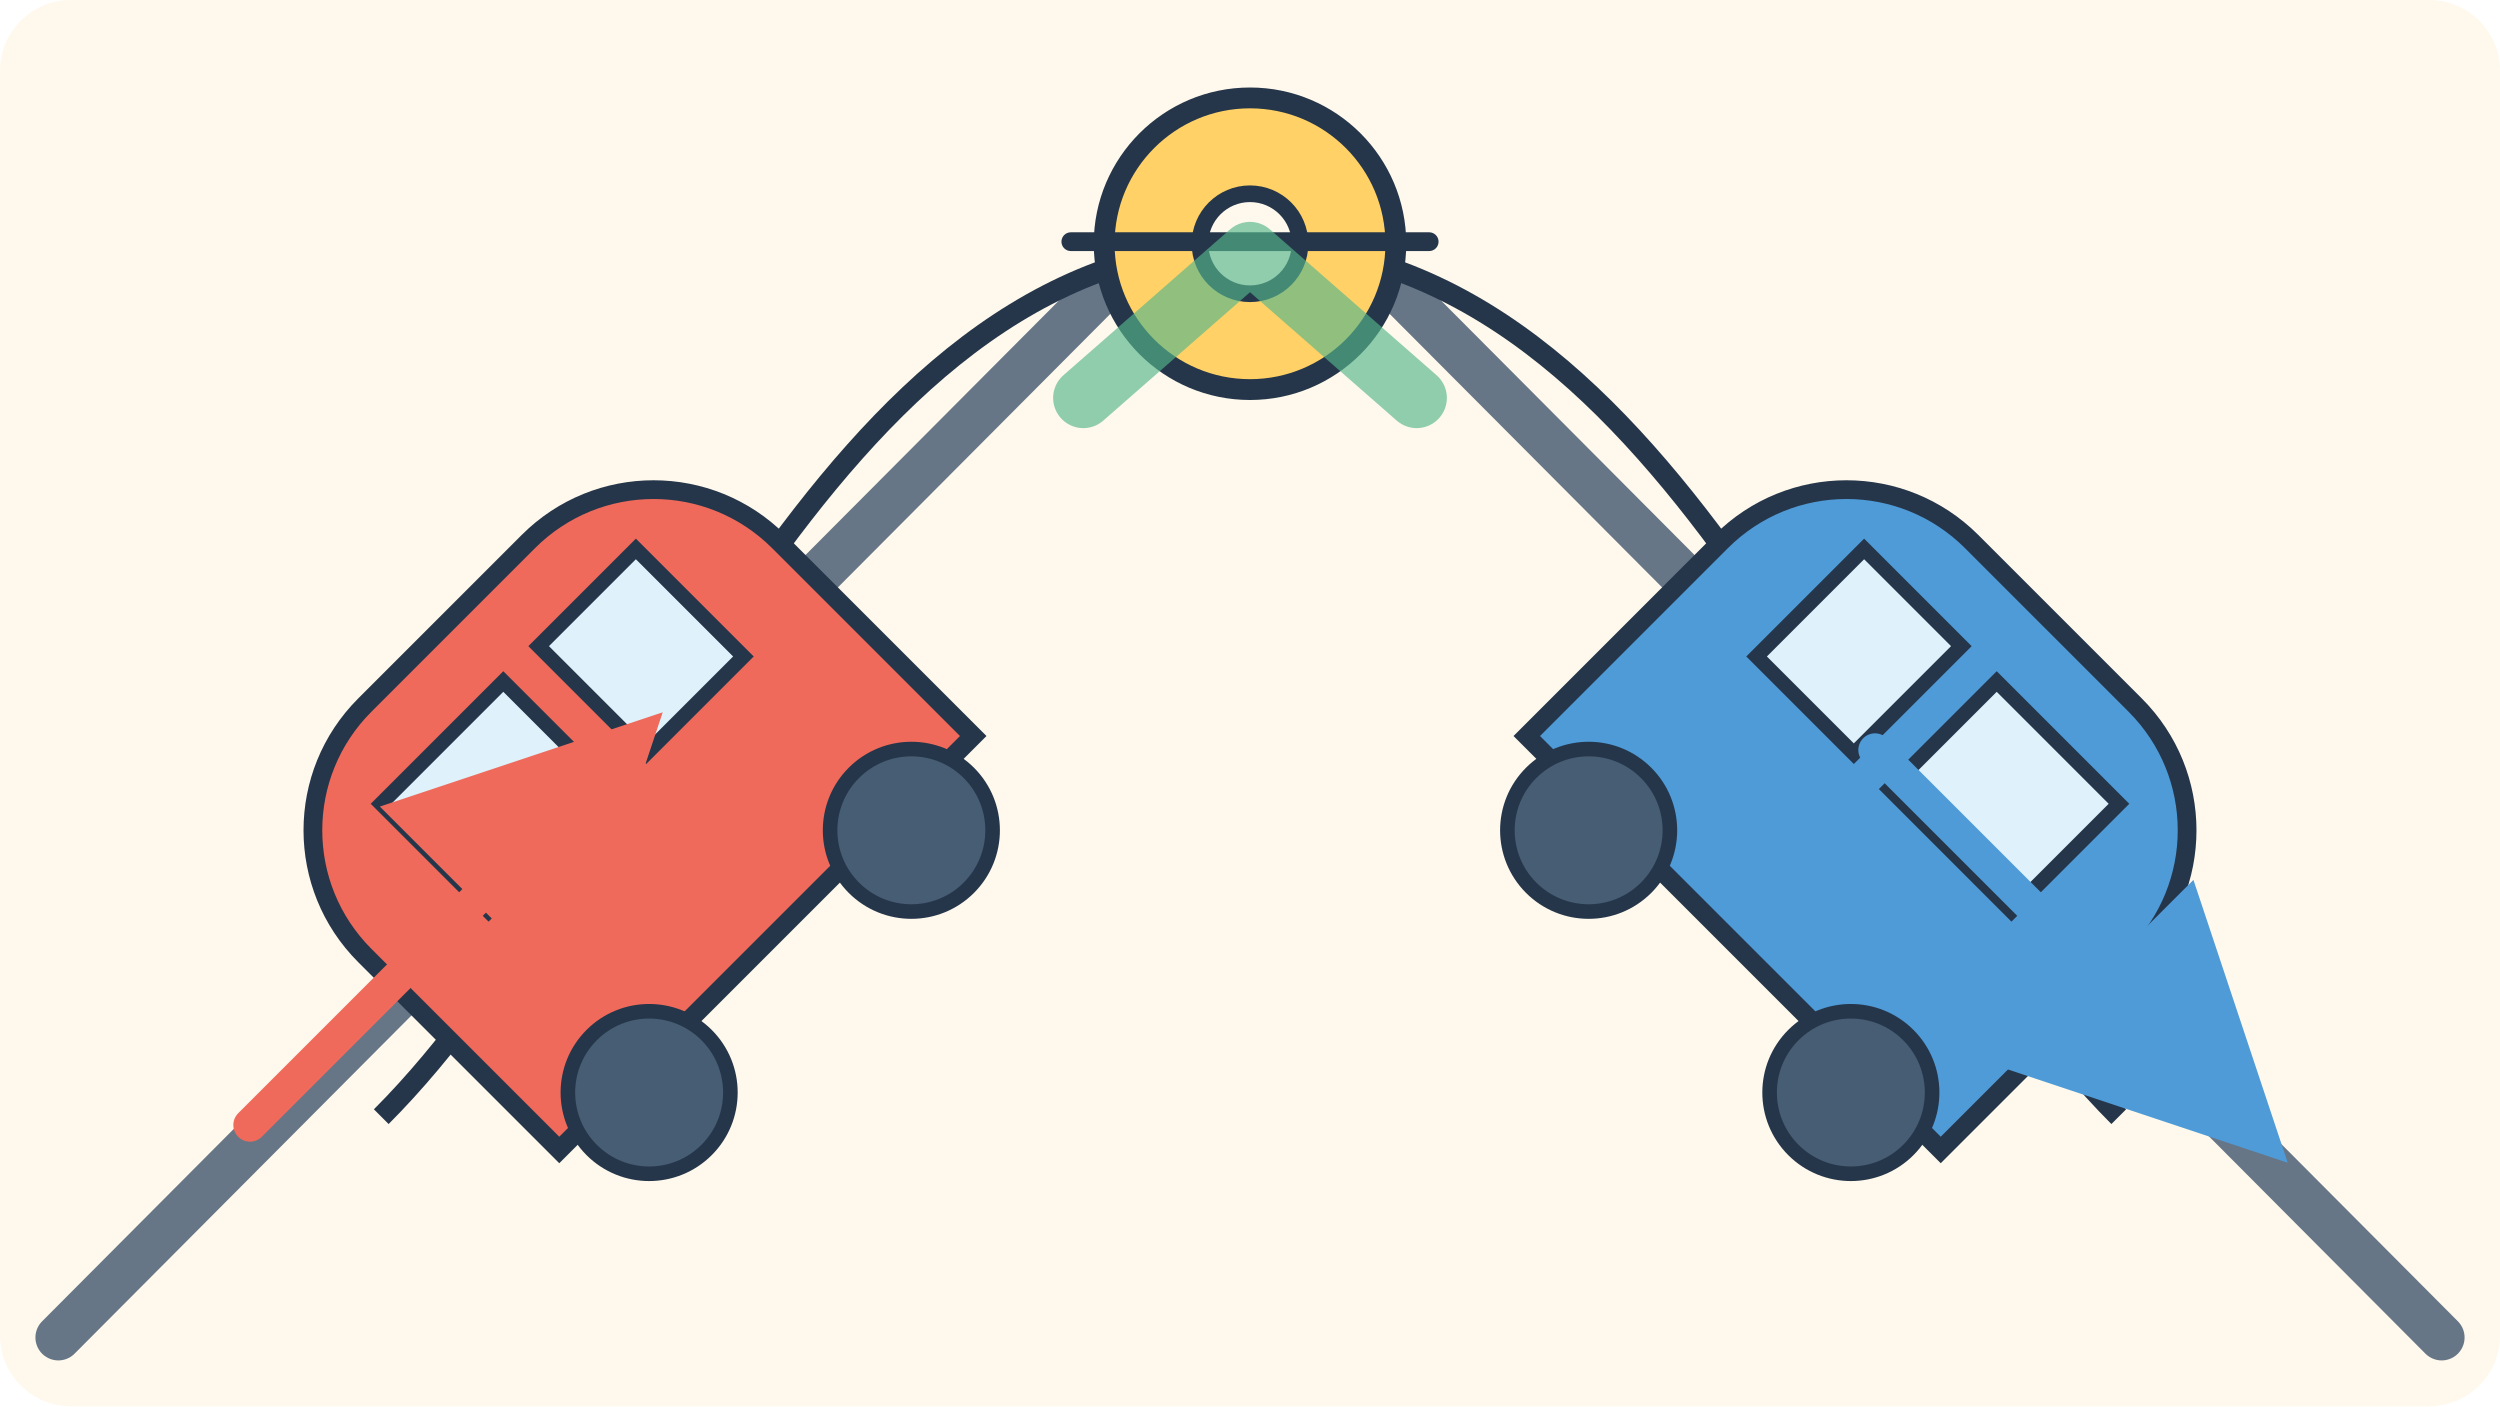
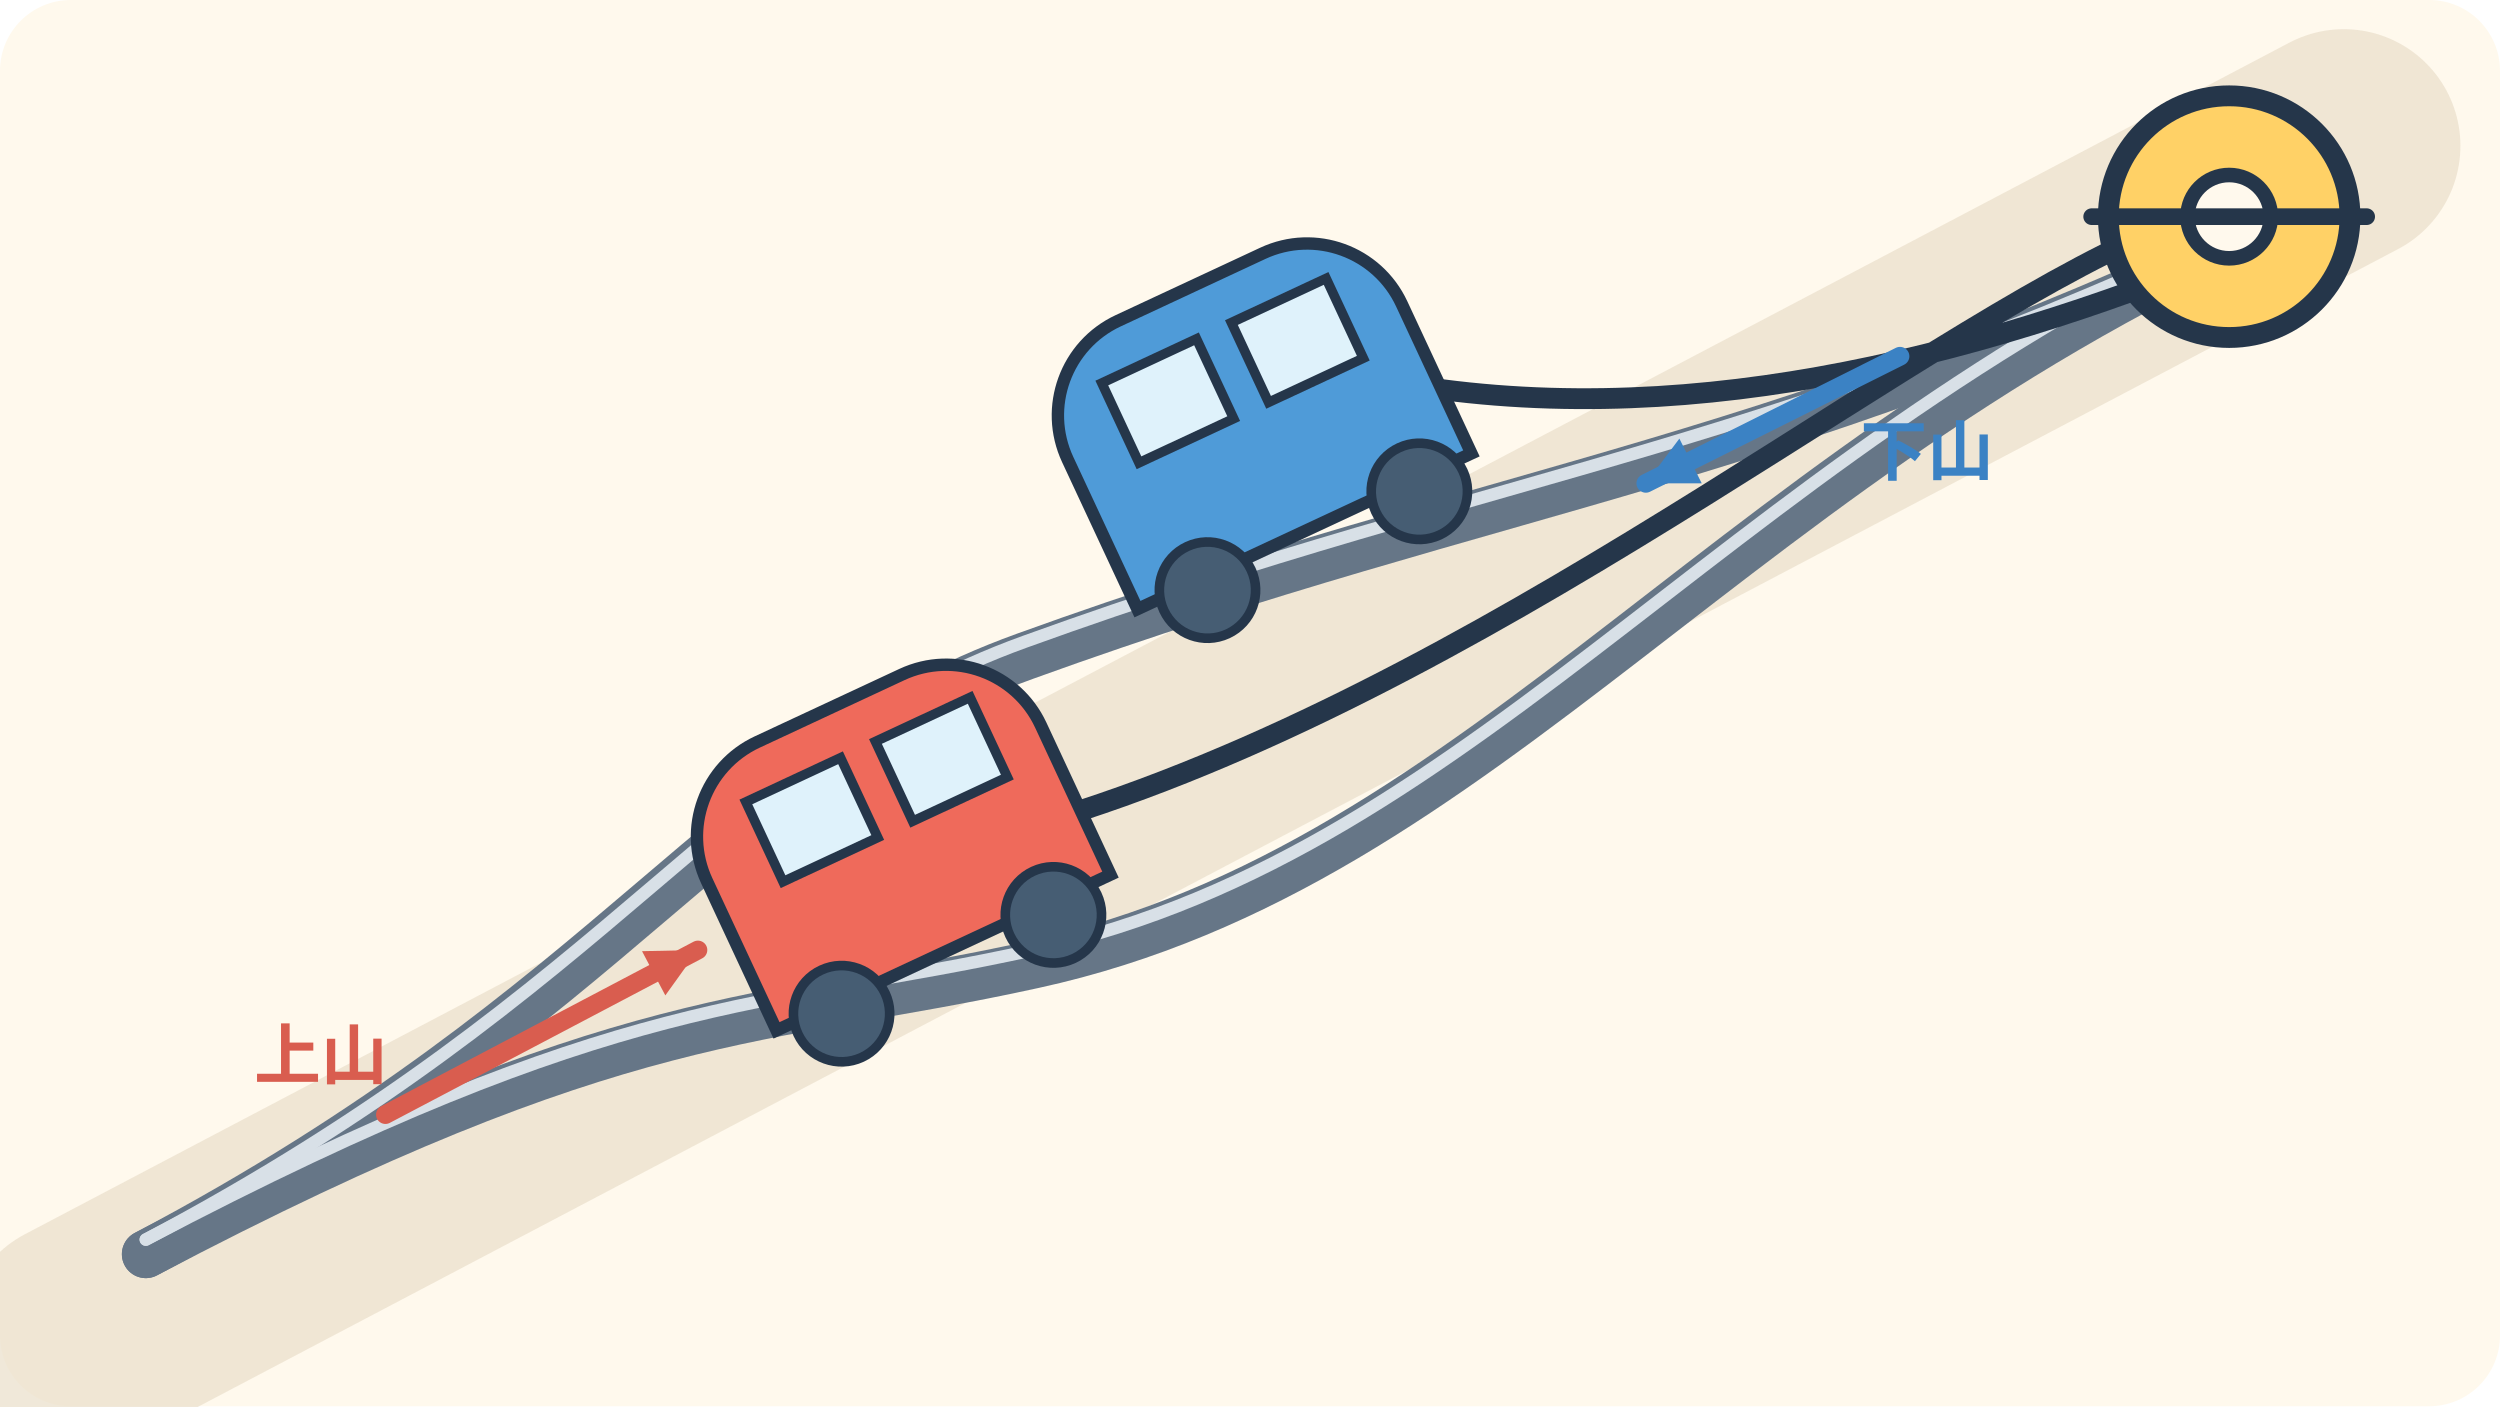
<svg xmlns="http://www.w3.org/2000/svg" viewBox="0 0 1200 675" role="img" aria-labelledby="title desc">
  <defs>
-     <marker id="upArrow" viewBox="0 0 10 10" refX="8" refY="5" markerWidth="8" markerHeight="8" orient="auto">
-       <path d="M0 0 10 5 0 10Z" fill="#ef6a5b" />
+     <marker id="upArrow" viewBox="0 0 28 28" refX="26" refY="14" markerWidth="28" markerHeight="28" markerUnits="userSpaceOnUse" orient="auto">
+       <path d="M2 2 26 14 2 26Z" fill="#d95d4f" />
    </marker>
-     <marker id="downArrow" viewBox="0 0 10 10" refX="8" refY="5" markerWidth="8" markerHeight="8" orient="auto">
-       <path d="M0 0 10 5 0 10Z" fill="#4f9bd8" />
+     <marker id="downArrow" viewBox="0 0 28 28" refX="26" refY="14" markerWidth="28" markerHeight="28" markerUnits="userSpaceOnUse" orient="auto">
+       <path d="M2 2 26 14 2 26Z" fill="#3b82c4" />
    </marker>
  </defs>
  <rect width="1200" height="675" rx="34" fill="#fff9ed" />
-   <path d="M28 642 547 121M1172 642 653 121" stroke="#667687" stroke-width="22" stroke-linecap="round" />
-   <path d="M600 117C391 120 312 407 183 536" fill="none" stroke="#25364a" stroke-width="10" />
-   <path d="M600 117c209 3 288 290 417 419" fill="none" stroke="#25364a" stroke-width="10" />
-   <circle cx="600" cy="117" r="70" fill="#ffd166" stroke="#25364a" stroke-width="10" />
-   <circle cx="600" cy="117" r="24" fill="#fff9ed" stroke="#25364a" stroke-width="8" />
-   <path d="M514 116h172" stroke="#25364a" stroke-width="9" stroke-linecap="round" />
-   <g transform="translate(313 424) rotate(-45)">
-     <path d="M-122 59v-132c0-47 38-85 85-85H74c47 0 85 38 85 85V59Z" fill="#ef6a5b" stroke="#25364a" stroke-width="9" />
-     <path d="M-65-119h83v73h-83zm107 0h66v73H42z" fill="#dff2fb" stroke="#25364a" stroke-width="7" />
+   <path d="M38 642 1125 70" stroke="#eadfcb" stroke-width="112" stroke-linecap="round" opacity=".72" />
+   <g fill="none" stroke-linecap="round">
+     <path d="M70 602c230-121 294-110 426-139 220-48 337-248 616-365" stroke="#667687" stroke-width="23" />
+     <path d="M70 602c229-121 278-235 422-287 232-84 367-92 620-217" stroke="#667687" stroke-width="23" />
+     <path d="M70 595c230-121 294-110 426-139 220-48 337-248 616-365" stroke="#d8e0e7" stroke-width="6" />
+     <path d="M70 595c229-121 278-235 422-287 232-84 367-92 620-217" stroke="#d8e0e7" stroke-width="6" />
+   </g>
+   <path d="M519 389c211-69 411-239 527-283q28-15 50 5c-126 54-266 94-404 76" fill="none" stroke="#25364a" stroke-width="10" stroke-linecap="round" stroke-linejoin="round" />
+   <circle cx="1070" cy="104" r="58" fill="#ffd166" stroke="#25364a" stroke-width="10" />
+   <circle cx="1070" cy="104" r="20" fill="#fff9ed" stroke="#25364a" stroke-width="7" />
+   <path d="M1004 104h132" stroke="#25364a" stroke-width="8" stroke-linecap="round" />
+   <g transform="translate(430 430) rotate(-25) scale(.66)">
+     <path d="M-120 52v-120c0-42 34-76 76-76H72c42 0 76 34 76 76V52Z" fill="#ef6a5b" stroke="#25364a" stroke-width="9" />
+     <path d="M-70-108h76v64h-76zm104 0h76v64H34z" fill="#dff2fb" stroke="#25364a" stroke-width="7" />
    <g fill="#465d73" stroke="#25364a" stroke-width="7">
-       <circle cx="-72" cy="70" r="39" />
-       <circle cx="106" cy="70" r="39" />
+       <circle cx="-72" cy="61" r="35" />
+       <circle cx="98" cy="61" r="35" />
    </g>
  </g>
-   <g transform="translate(887 424) rotate(45)">
-     <path d="M-159 59v-132c0-47 38-85 85-85H37c47 0 85 38 85 85V59Z" fill="#4f9bd8" stroke="#25364a" stroke-width="9" />
-     <path d="M-108-119h66v73h-66zm90 0h83v73h-83z" fill="#dff2fb" stroke="#25364a" stroke-width="7" />
+   <g transform="translate(620 220) rotate(-25) scale(.66)">
+     <path d="M-148 52v-120c0-42 34-76 76-76H44c42 0 76 34 76 76V52Z" fill="#4f9bd8" stroke="#25364a" stroke-width="9" />
+     <path d="M-102-108h76v64h-76zm104 0h76v64H2z" fill="#dff2fb" stroke="#25364a" stroke-width="7" />
    <g fill="#465d73" stroke="#25364a" stroke-width="7">
-       <circle cx="-106" cy="70" r="39" />
-       <circle cx="72" cy="70" r="39" />
+       <circle cx="-96" cy="61" r="35" />
+       <circle cx="74" cy="61" r="35" />
    </g>
  </g>
-   <path d="M120 540 300 360" stroke="#ef6a5b" stroke-width="16" stroke-linecap="round" marker-end="url(#upArrow)" />
-   <path d="M900 360 1080 540" stroke="#4f9bd8" stroke-width="16" stroke-linecap="round" marker-end="url(#downArrow)" />
-   <path d="M520 191 600 121l80 70" fill="none" stroke="#55b68b" stroke-width="29" stroke-linecap="round" stroke-linejoin="round" opacity=".65" />
+   <path d="M185 535 335 456" stroke="#d95d4f" stroke-width="9" stroke-linecap="round" marker-end="url(#upArrow)" />
+   <path d="M912 171 790 232" stroke="#3b82c4" stroke-width="9" stroke-linecap="round" marker-end="url(#downArrow)" />
+   <text x="122" y="518" font-family="system-ui, sans-serif" font-size="32" font-weight="700" fill="#d95d4f">上山</text>
+   <text x="893" y="228" font-family="system-ui, sans-serif" font-size="32" font-weight="700" fill="#3b82c4">下山</text>
</svg>
